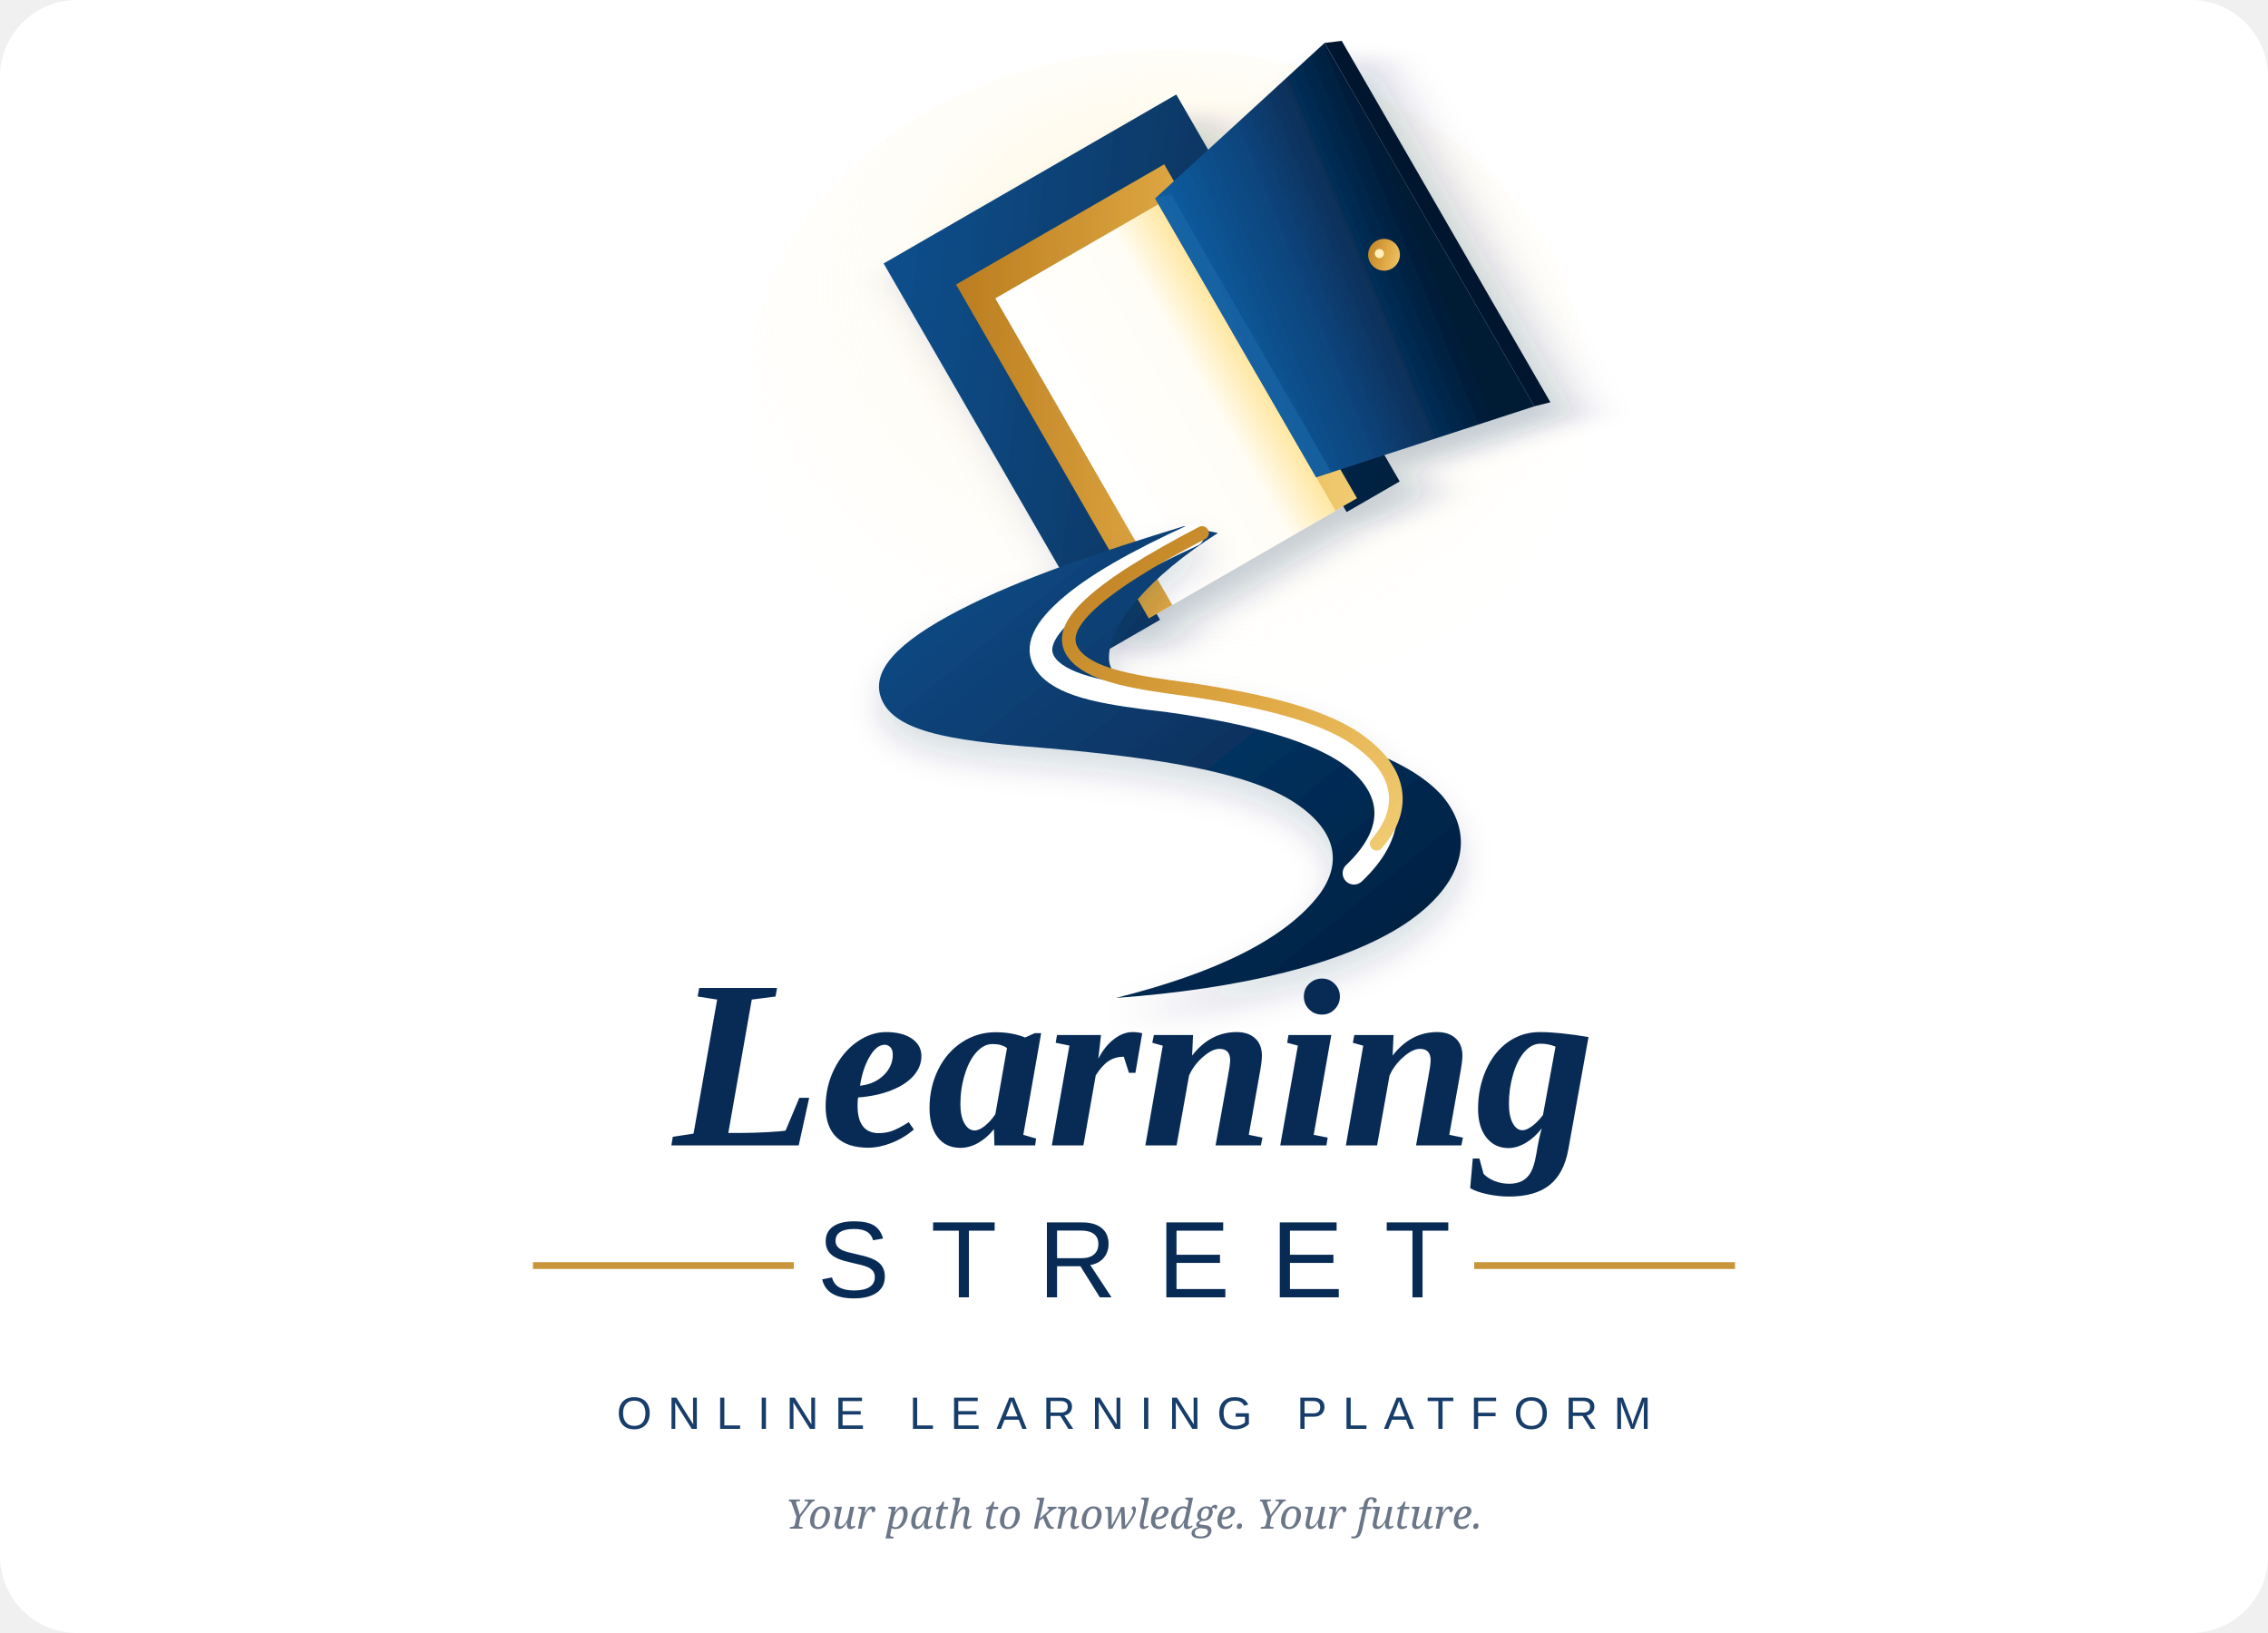
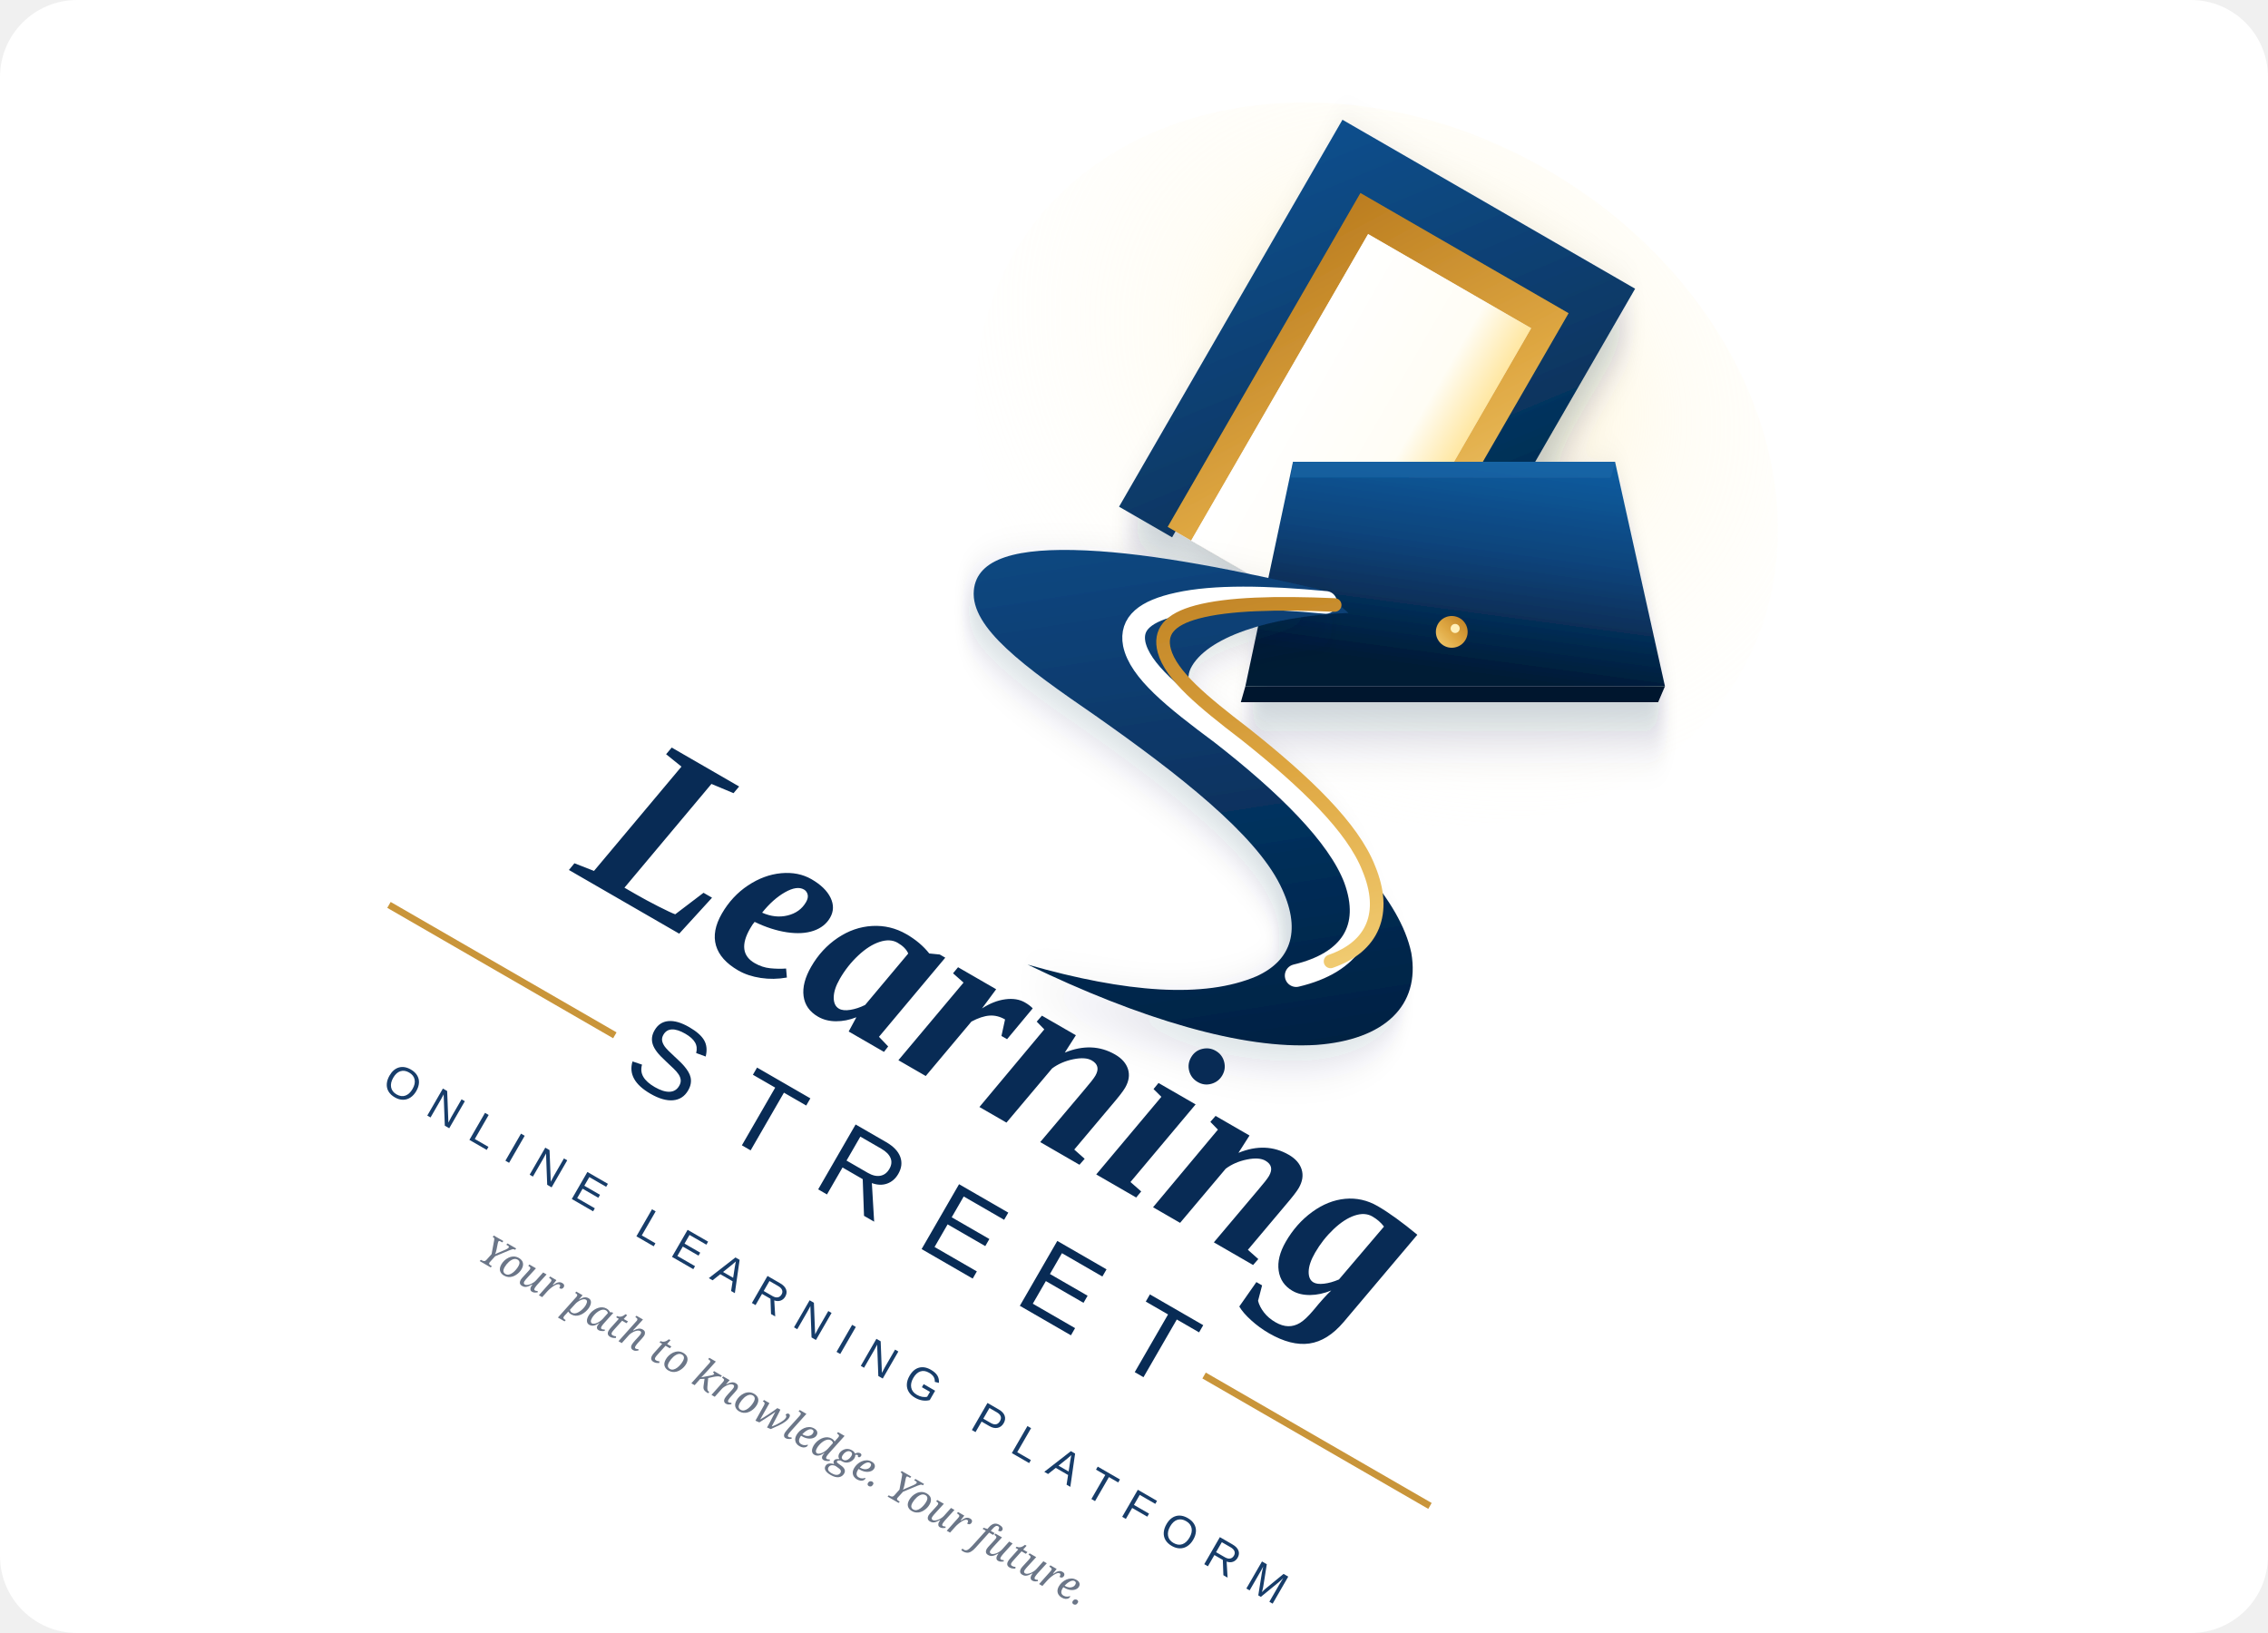
<svg xmlns="http://www.w3.org/2000/svg" viewBox="0 0 1000 720" role="img" aria-labelledby="title desc">
  <defs>
    <linearGradient id="navyFrame" x1="0" y1="0" x2="1" y2="1">
      <stop stop-color="#0b4f8d" />
      <stop offset=".55" stop-color="#073865" />
      <stop offset="1" stop-color="#041f3d" />
    </linearGradient>
    <linearGradient id="navyDoor" x1="0" y1="0" x2="1" y2=".25">
      <stop stop-color="#1260a5" />
      <stop offset=".48" stop-color="#0a437a" />
      <stop offset="1" stop-color="#031a35" />
    </linearGradient>
    <linearGradient id="roadNavy" x1="0" y1="0" x2="1" y2="1">
      <stop stop-color="#0b4f8d" />
      <stop offset=".6" stop-color="#062f5a" />
      <stop offset="1" stop-color="#031b38" />
    </linearGradient>
    <linearGradient id="gold" x1="0" y1="0" x2="1" y2="1">
      <stop stop-color="#bb7d20" />
      <stop offset=".55" stop-color="#dfa843" />
      <stop offset="1" stop-color="#f1cc72" />
    </linearGradient>
    <linearGradient id="opening" x1="0" y1="0" x2="1" y2="0">
      <stop stop-color="#fff" />
      <stop offset=".72" stop-color="#fffdf5" />
      <stop offset="1" stop-color="#ffe7a2" />
    </linearGradient>
    <radialGradient id="glow" cx="50%" cy="35%" r="70%">
      <stop stop-color="#ffe8a7" stop-opacity=".68" />
      <stop offset=".45" stop-color="#fff6d9" stop-opacity=".25" />
      <stop offset="1" stop-color="#fff" stop-opacity="0" />
    </radialGradient>
    <filter id="shadow" x="-35%" y="-35%" width="190%" height="200%">
      <feDropShadow dx="7" dy="11" stdDeviation="9" flood-color="#06264c" flood-opacity=".22" />
    </filter>
    <filter id="roadShadow" x="-30%" y="-30%" width="170%" height="190%">
      <feDropShadow dx="0" dy="8" stdDeviation="7" flood-color="#06264c" flood-opacity=".16" />
    </filter>
  </defs>
  <rect width="1000" height="720" rx="34" fill="#fff" />
-   <ellipse cx="515" cy="172" rx="185" ry="150" fill="url(#glow)" />
-   <g transform="rotate(-30 535 150)" filter="url(#shadow)">
-     <path d="M426 48H575V245H548V76H453V245H426Z" fill="url(#navyFrame)" />
-     <path d="M449 72H555V242H544V86H461V242H449Z" fill="url(#gold)" />
-     <rect x="461" y="86" width="83" height="156" fill="url(#opening)" />
-     <path d="M544 83L643 61V246L544 225Z" fill="url(#navyDoor)" />
-     <path d="M643 61L650 64V248L643 246Z" fill="#02172f" />
-     <path d="M544 83L551 85V226L544 225Z" fill="#1b69a9" opacity=".55" />
-     <circle cx="619" cy="155" r="7" fill="url(#gold)" />
-     <circle cx="617.5" cy="153.5" r="2" fill="#fff0ba" />
+   <g transform="rotate(30 500 360)">
+     <ellipse cx="515" cy="172" rx="185" ry="150" fill="url(#glow)" />
+     <g filter="url(#shadow)">
+       <path d="M426 48H575V245H548V76H453V245H426Z" fill="url(#navyFrame)" />
+       <path d="M449 72H555V242H544V86H461V242H449Z" fill="url(#gold)" />
+       <rect x="461" y="86" width="83" height="156" fill="url(#opening)" />
+       <g transform="rotate(60 544 154)">
+         <path d="M544 83L643 61V246L544 225Z" fill="url(#navyDoor)" />
+         <path d="M643 61L650 64V248L643 246Z" fill="#02172f" />
+         <path d="M544 83L551 85V226L544 225Z" fill="#1b69a9" opacity=".55" />
+         <circle cx="619" cy="155" r="7" fill="url(#gold)" />
+         <circle cx="617.5" cy="153.5" r="2" fill="#fff0ba" />
+       </g>
+     </g>
+     <g filter="url(#roadShadow)">
+       <path d="M522 232C486 243 450 255 423 269C396 283 383 296 389 309C396 324 425 327 463 330C508 334 550 340 571 354C589 366 592 380 582 394C567 414 536 429 492 440C547 436 593 425 620 407C645 390 651 369 636 351C620 333 586 324 550 317C516 310 490 304 489 291C488 276 507 254 537 235Z" fill="url(#roadNavy)" />
+       <path d="M526 236C502 247 482 258 470 269C459 279 456 287 462 294C470 303 489 306 515 309C551 314 582 322 598 335C616 350 615 368 597 385" fill="none" stroke="#fff" stroke-width="10" stroke-linecap="round" />
+       <path d="M530 235C507 247 489 258 479 268C470 277 469 284 475 290C483 298 501 301 524 304C558 309 586 316 601 328C618 341 620 357 607 372" fill="none" stroke="url(#gold)" stroke-width="6" stroke-linecap="round" />
+     </g>
+     <text x="500" y="505" text-anchor="middle" fill="#082b55" font-size="106" font-family="Georgia, 'Times New Roman', serif" font-style="italic" font-weight="700">Learning</text>
+     <line x1="235" y1="558" x2="350" y2="558" stroke="#c9953a" stroke-width="3" />
+     <line x1="650" y1="558" x2="765" y2="558" stroke="#c9953a" stroke-width="3" />
+     <text x="500" y="572" text-anchor="middle" fill="#082b55" font-size="48" font-family="Arial, sans-serif" letter-spacing="18">STREET</text>
+     <text x="500" y="630" text-anchor="middle" fill="#173d6a" font-size="20" font-family="Arial, sans-serif" letter-spacing="7">ONLINE LEARNING PLATFORM</text>
+     <text x="500" y="674" text-anchor="middle" fill="#6b7688" font-size="18" font-family="Georgia, serif" font-style="italic">Your path to knowledge. Your future.</text>
  </g>
-   <g filter="url(#roadShadow)">
-     <path d="M522 232C486 243 450 255 423 269C396 283 383 296 389 309C396 324 425 327 463 330C508 334 550 340 571 354C589 366 592 380 582 394C567 414 536 429 492 440C547 436 593 425 620 407C645 390 651 369 636 351C620 333 586 324 550 317C516 310 490 304 489 291C488 276 507 254 537 235Z" fill="url(#roadNavy)" />
-     <path d="M526 236C502 247 482 258 470 269C459 279 456 287 462 294C470 303 489 306 515 309C551 314 582 322 598 335C616 350 615 368 597 385" fill="none" stroke="#fff" stroke-width="10" stroke-linecap="round" />
-     <path d="M530 235C507 247 489 258 479 268C470 277 469 284 475 290C483 298 501 301 524 304C558 309 586 316 601 328C618 341 620 357 607 372" fill="none" stroke="url(#gold)" stroke-width="6" stroke-linecap="round" />
-   </g>
-   <text x="500" y="505" text-anchor="middle" fill="#082b55" font-size="106" font-family="Georgia, 'Times New Roman', serif" font-style="italic" font-weight="700">Learning</text>
-   <line x1="235" y1="558" x2="350" y2="558" stroke="#c9953a" stroke-width="3" />
-   <line x1="650" y1="558" x2="765" y2="558" stroke="#c9953a" stroke-width="3" />
-   <text x="500" y="572" text-anchor="middle" fill="#082b55" font-size="48" font-family="Arial, sans-serif" letter-spacing="18">STREET</text>
-   <text x="500" y="630" text-anchor="middle" fill="#173d6a" font-size="20" font-family="Arial, sans-serif" letter-spacing="7">ONLINE LEARNING PLATFORM</text>
-   <text x="500" y="674" text-anchor="middle" fill="#6b7688" font-size="18" font-family="Georgia, serif" font-style="italic">Your path to knowledge. Your future.</text>
</svg>
